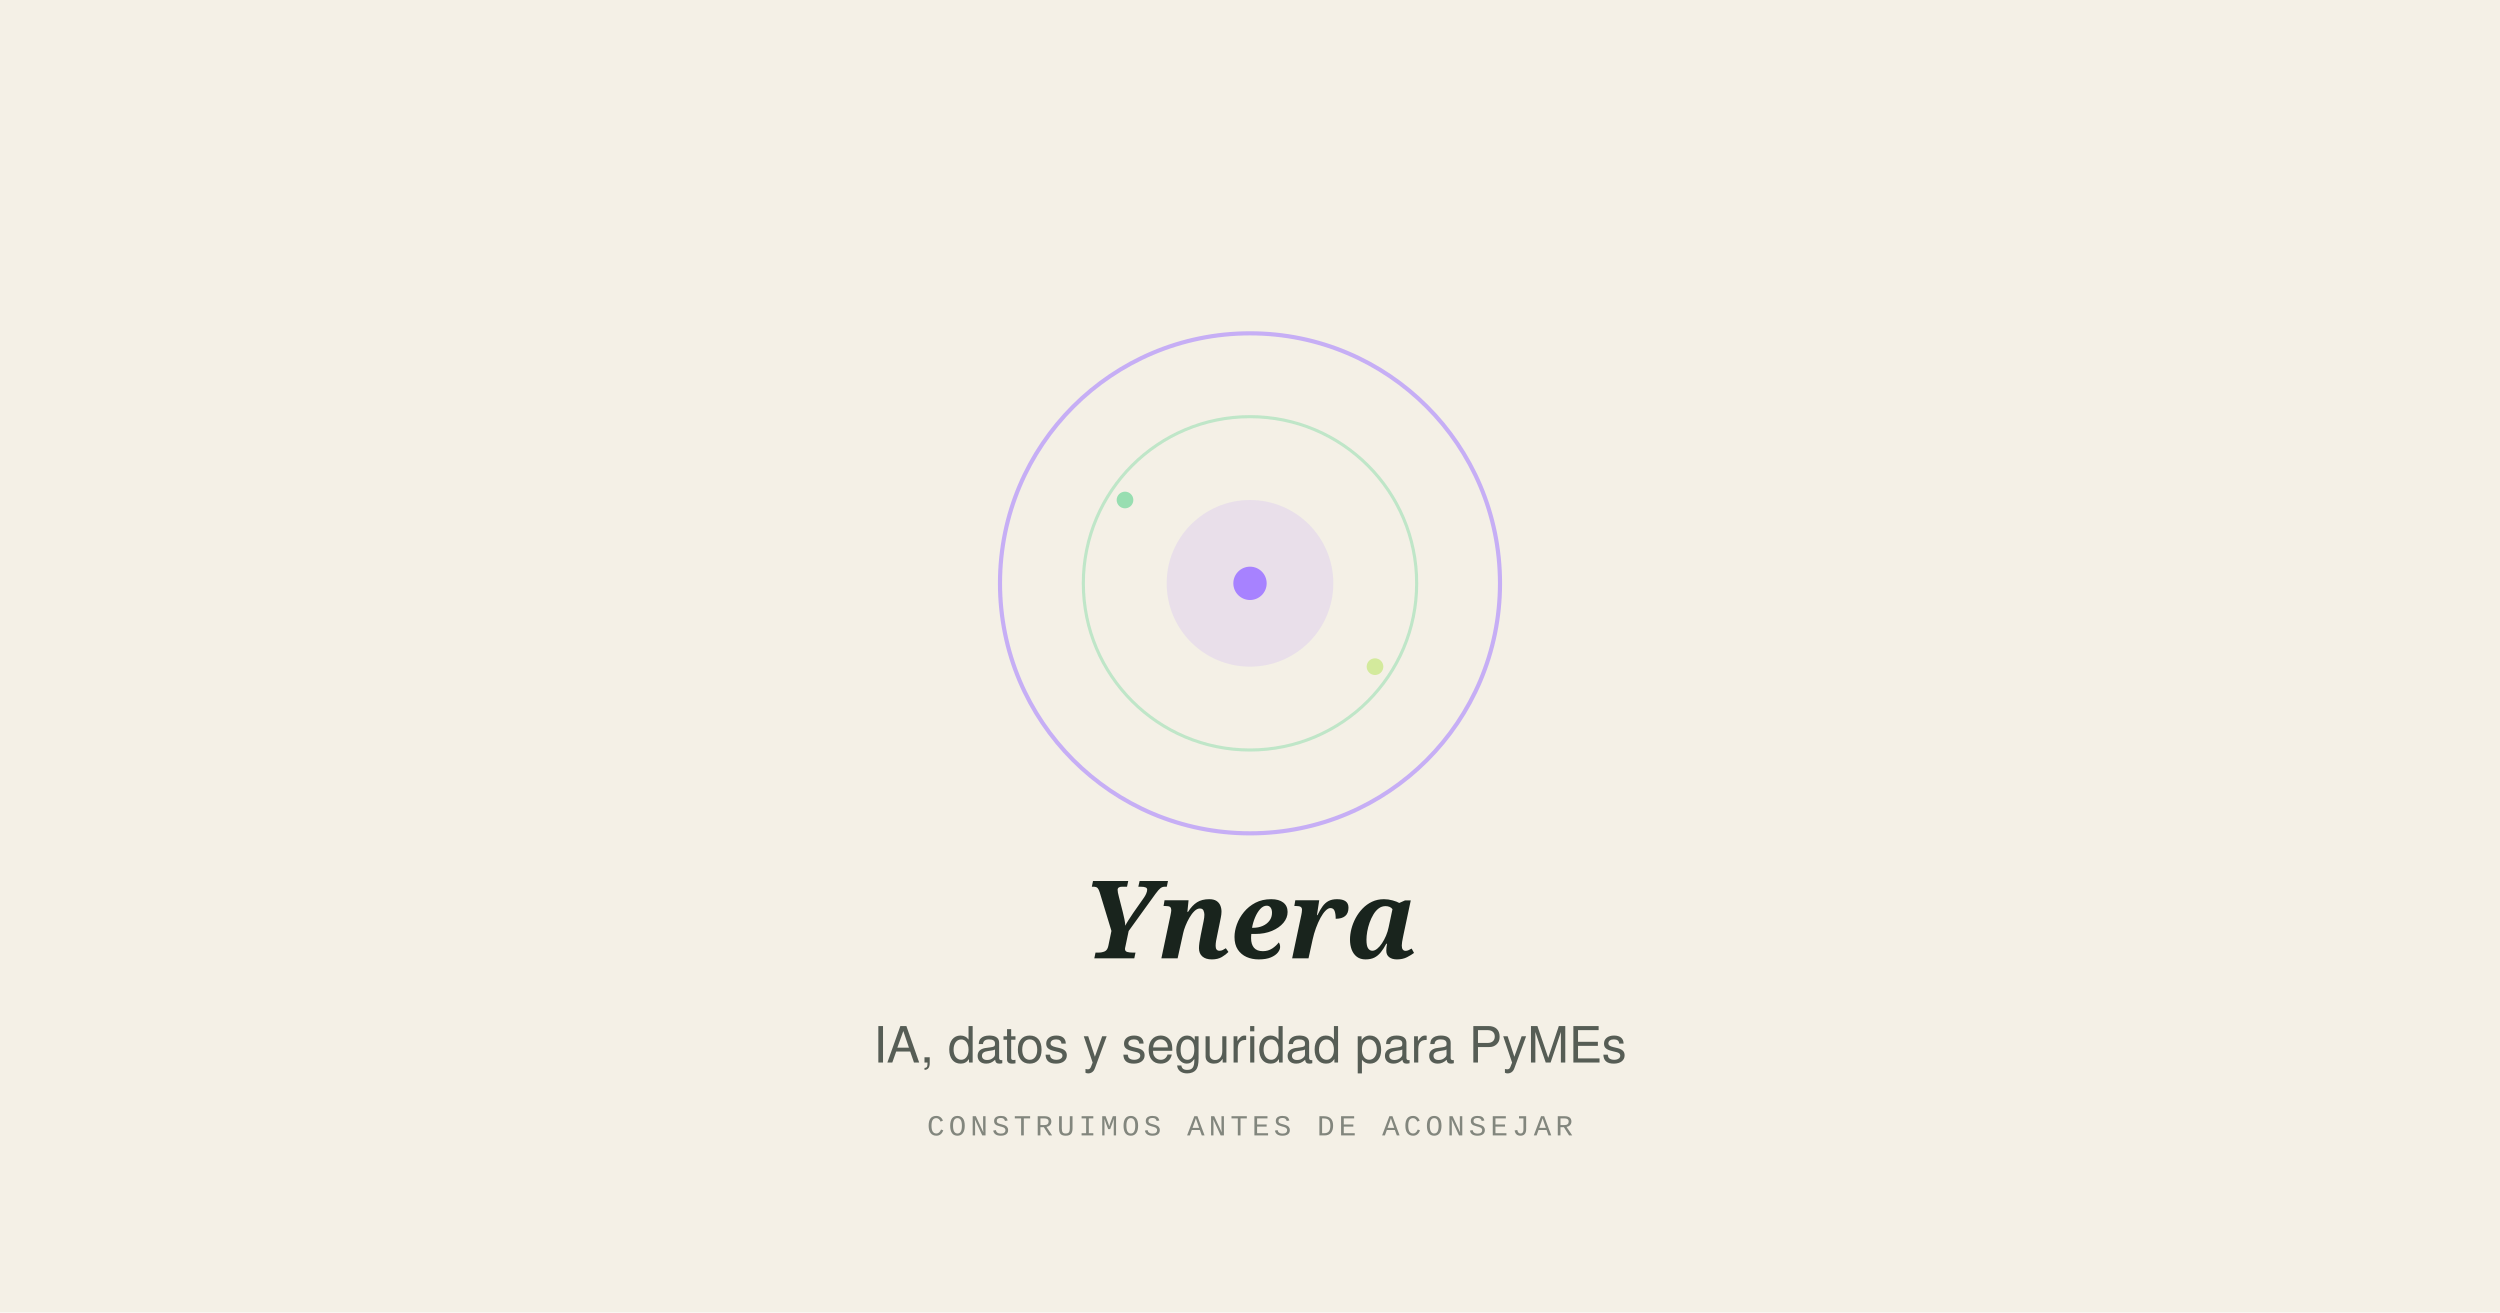
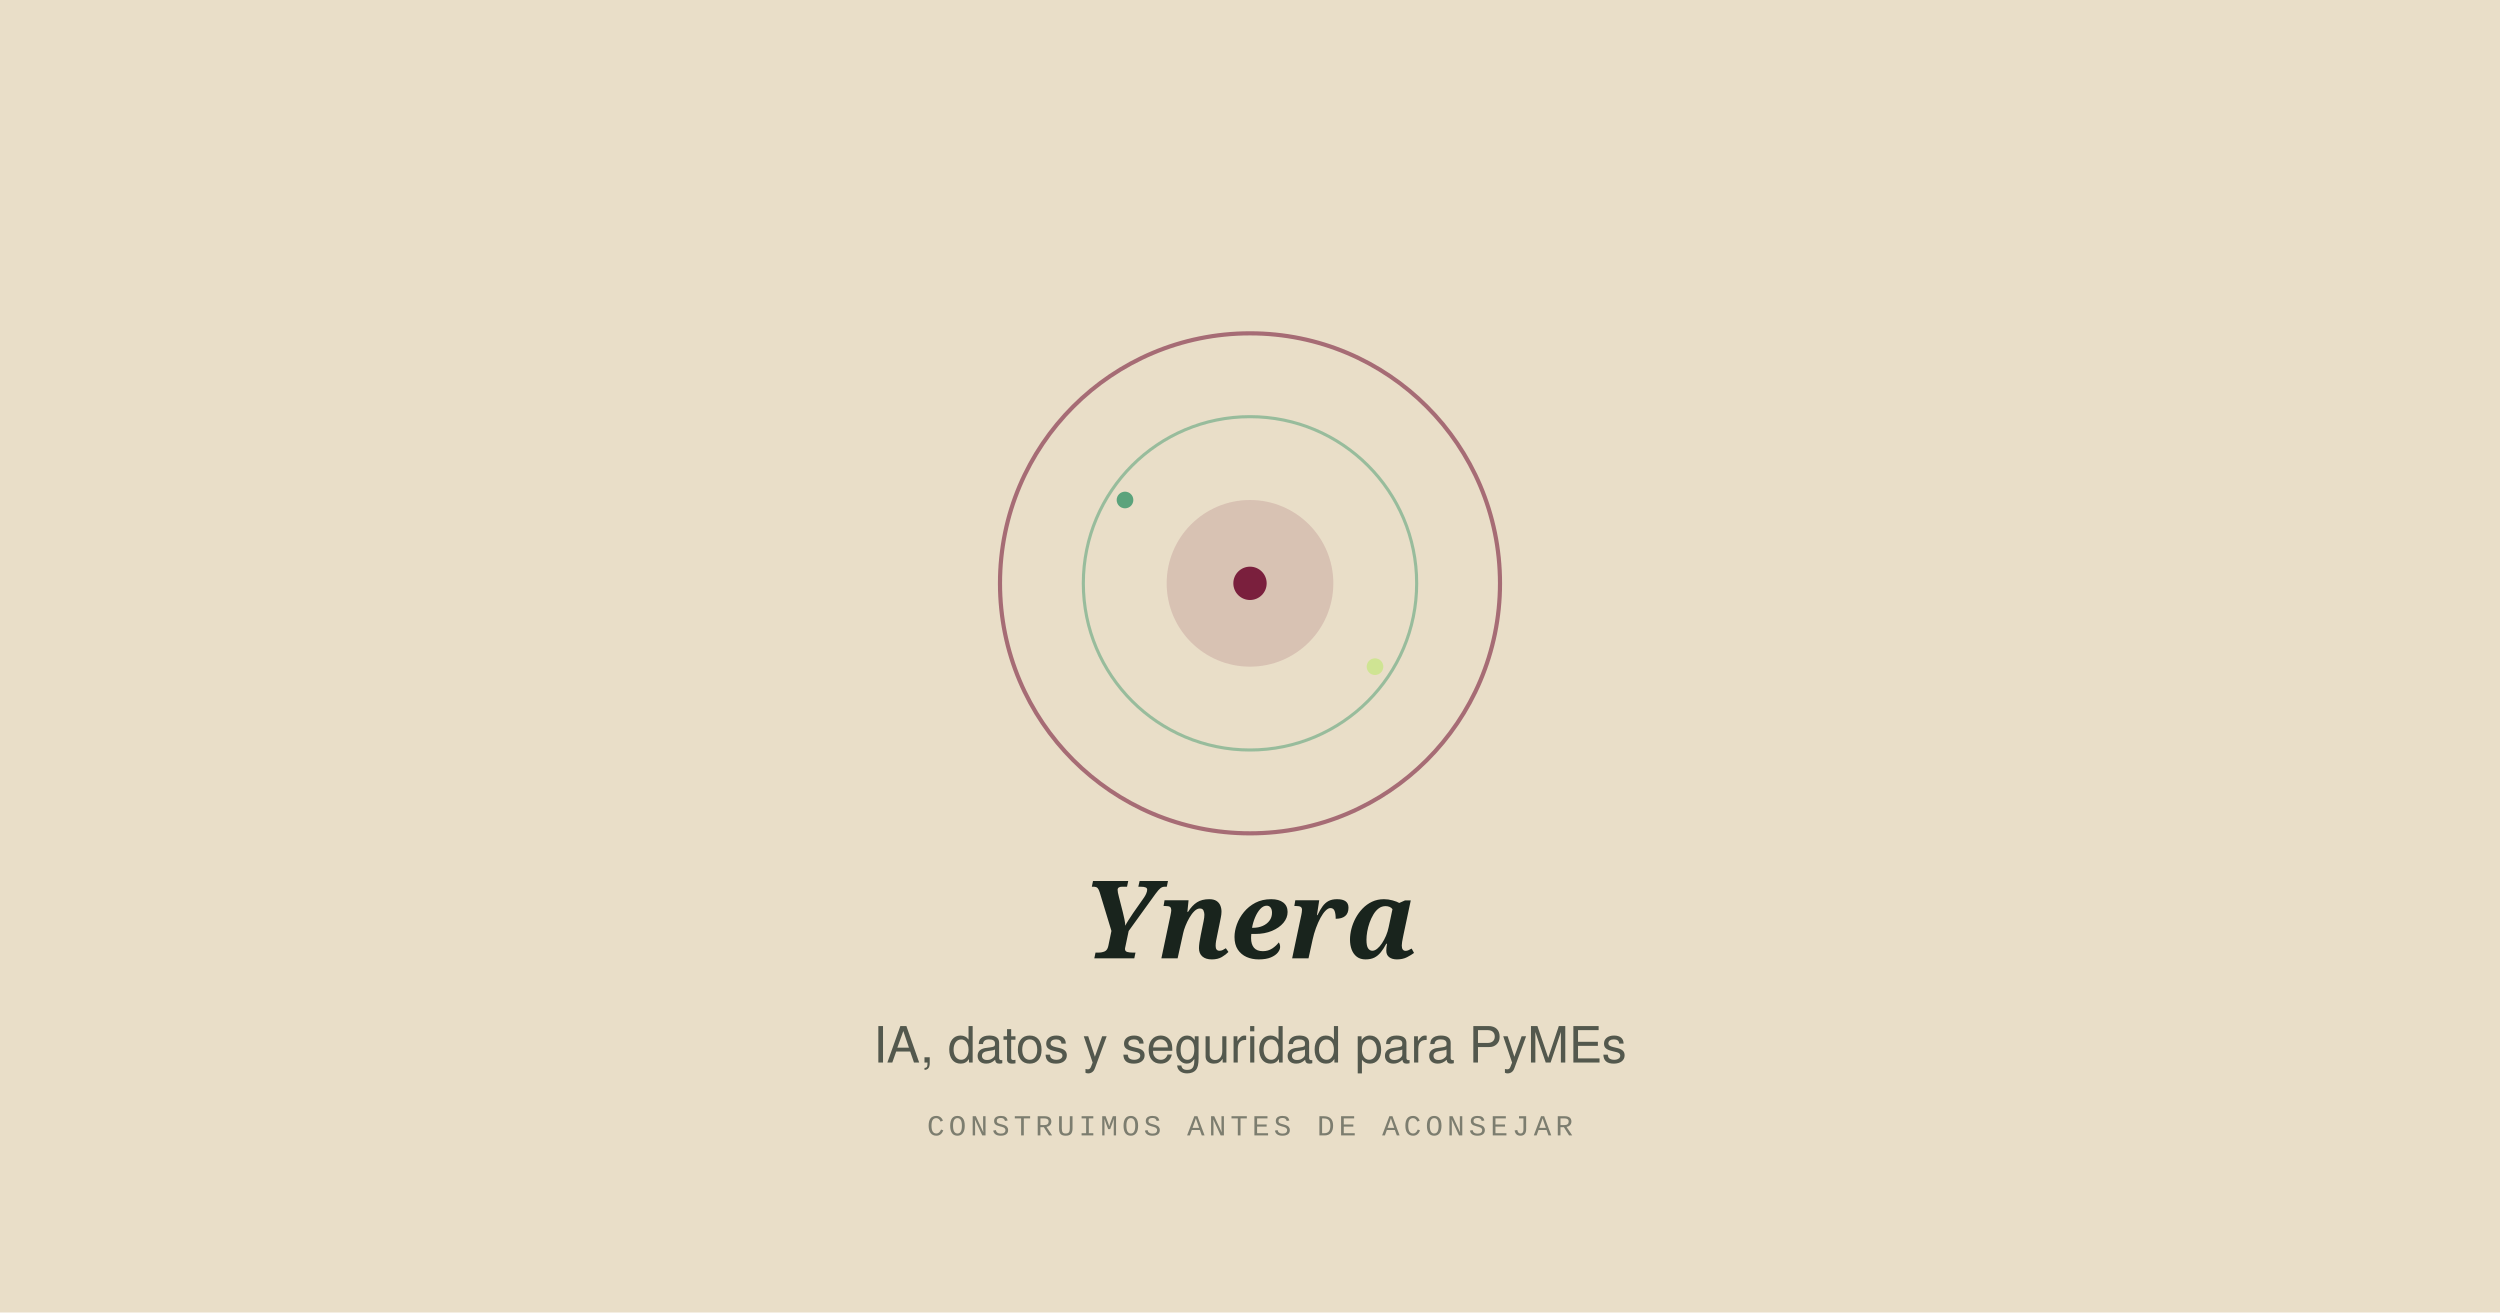
<svg xmlns="http://www.w3.org/2000/svg" width="1200" height="630" viewBox="0 0 1200 630">
-   <rect width="1200" height="630" fill="#F4F0E6" />
-   <circle cx="600" cy="280" r="120" fill="none" stroke="#A782FF" stroke-width="2" opacity=".6" />
-   <circle cx="600" cy="280" r="80" fill="none" stroke="#70D69A" stroke-width="1.5" opacity=".4" />
-   <circle cx="600" cy="280" r="40" fill="#A782FF" opacity=".15" />
-   <circle cx="600" cy="280" r="8" fill="#A782FF" />
-   <circle cx="540" cy="240" r="4" fill="#70D69A" opacity=".7" />
+   <rect width="1200" height="630" fill="#E9DEC8" />
+   <circle cx="600" cy="280" r="120" fill="none" stroke="#7A1F3D" stroke-width="2" opacity=".6" />
+   <circle cx="600" cy="280" r="80" fill="none" stroke="#1F8A5B" stroke-width="1.5" opacity=".4" />
+   <circle cx="600" cy="280" r="40" fill="#7A1F3D" opacity=".15" />
+   <circle cx="600" cy="280" r="8" fill="#7A1F3D" />
+   <circle cx="540" cy="240" r="4" fill="#1F8A5B" opacity=".7" />
  <circle cx="660" cy="320" r="4" fill="#C5E77C" opacity=".7" />
  <text x="600" y="460" text-anchor="middle" font-family="Georgia, serif" font-size="52" font-style="italic" fill="#19241D" font-weight="600">Ynera</text>
  <text x="600" y="510" text-anchor="middle" font-family="Helvetica, Arial, sans-serif" font-size="24" fill="#19241D" opacity=".72">IA, datos y seguridad para PyMEs</text>
  <text x="600" y="545" text-anchor="middle" font-family="Courier New, monospace" font-size="14" fill="#19241D" opacity=".52" letter-spacing="2">CONSTRUIMOS ANTES DE ACONSEJAR</text>
</svg>
